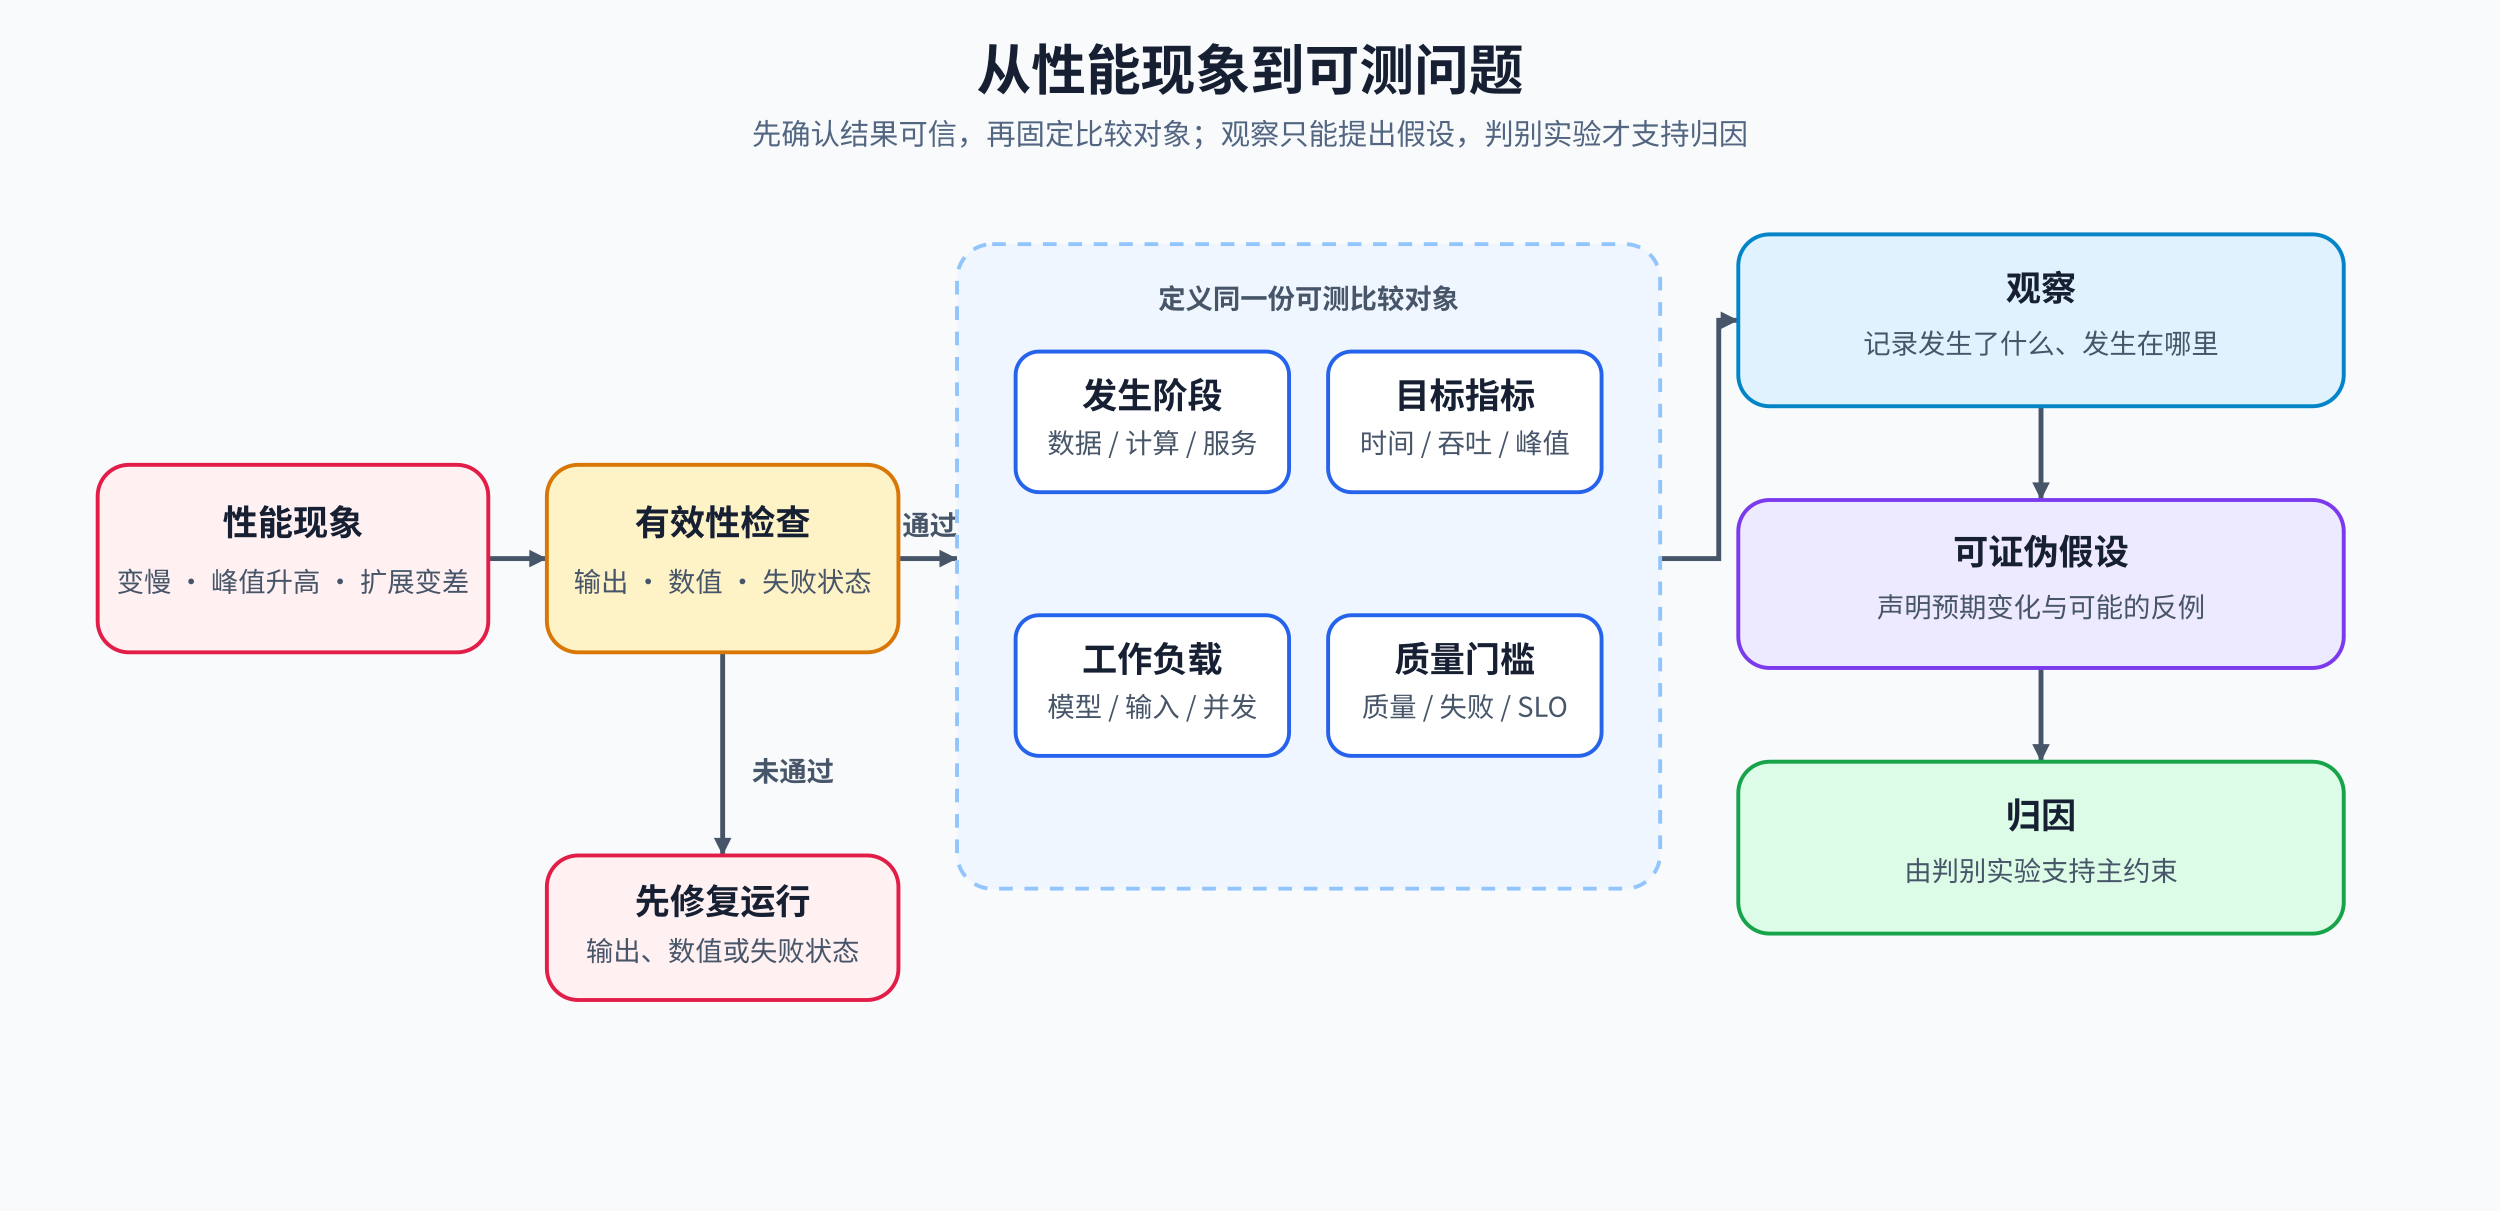
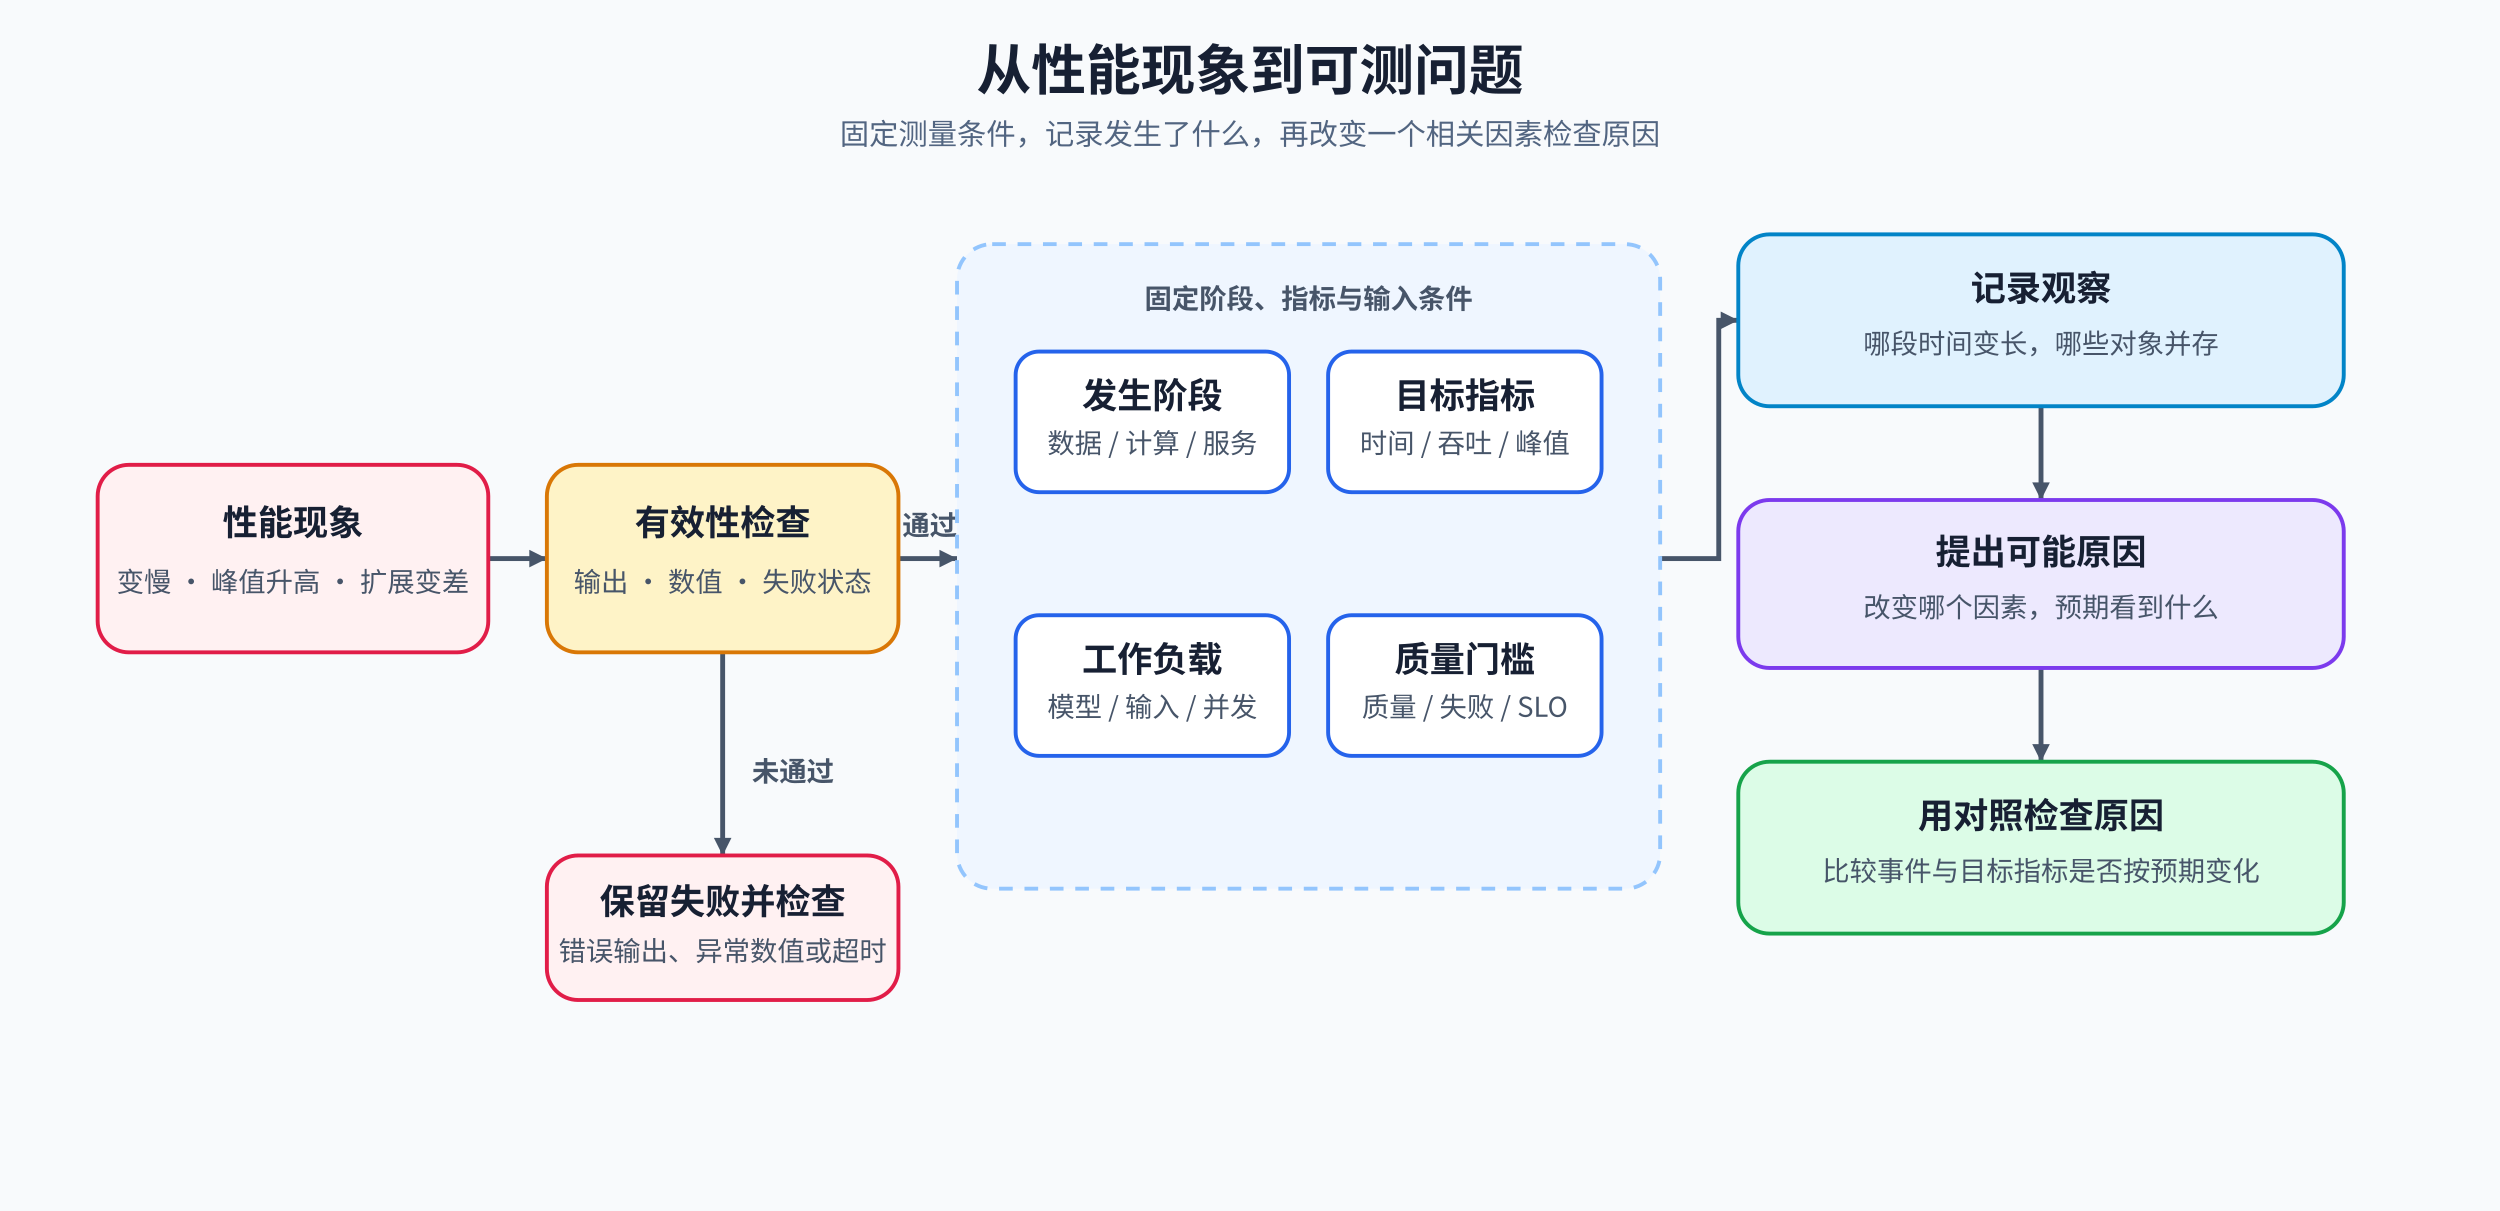
<svg xmlns="http://www.w3.org/2000/svg" width="1280" height="620" viewBox="0 0 1280 620" role="img" aria-labelledby="title desc">
  <defs>
    <marker id="arrow" markerWidth="9" markerHeight="9" refX="9" refY="4.5" orient="auto" markerUnits="userSpaceOnUse">
      <path d="M0 0L9 4.5L0 9Z" fill="#475569" />
    </marker>
    <style>
      text{font-family:"Noto Sans CJK SC","Microsoft YaHei",sans-serif;fill:#172033}.title{font-size:28px;font-weight:700}.sub{font-size:15px;fill:#526581}.head{font-size:18px;font-weight:700}.body{font-size:14px;fill:#475569}.label{font-size:14px;font-weight:700;fill:#475569}.node{stroke-width:2}.flow{stroke:#475569;stroke-width:2.5;fill:none;marker-end:url(#arrow)}.group{stroke:#93C5FD;stroke-width:2;stroke-dasharray:7 6;fill:#EFF6FF}
    </style>
  </defs>
  <rect id="node-0" width="1280" height="620" fill="#F8FAFC" />
  <text x="640" y="46" text-anchor="middle" class="title">从性能现象到可测问题</text>
-   <text x="640" y="74" text-anchor="middle" class="sub">先确认结果可信，再固定比较对象；观察只能提出假设，判别实验才支持归因</text>
+   <text x="640" y="74" text-anchor="middle" class="sub">固定测量条件，记录发生了什么，再改变一个相关因素检查原因</text>
  <path d="M250 286H280" data-source="node-1" data-target="node-2" class="flow" />
  <path d="M460 286H490" data-source="node-2" data-target="node-4" class="flow" />
  <path d="M850 286H880V164H890" data-source="node-4" data-target="node-9" class="flow" />
  <path d="M1045 208V256" data-source="node-9" data-target="node-10" class="flow" />
  <path d="M1045 342V390" data-source="node-10" data-target="node-11" class="flow" />
  <path d="M370 334V438" data-source="node-2" data-target="node-3" class="flow" />
  <text x="385" y="400" class="label">未通过</text>
  <text x="462" y="274" class="label">通过</text>
  <rect id="node-1" x="50" y="238" width="200" height="96" rx="16" fill="#FFF1F2" stroke="#E11D48" class="node" />
  <text x="150" y="274" text-anchor="middle" class="head">性能现象</text>
  <text x="150" y="303" text-anchor="middle" class="body">变慢 · 峰值升高 · 扩展变差</text>
  <rect id="node-2" x="280" y="238" width="180" height="96" rx="16" fill="#FEF3C7" stroke="#D97706" class="node" />
  <text x="370" y="274" text-anchor="middle" class="head">有效性检查</text>
  <text x="370" y="303" text-anchor="middle" class="body">输出 · 数值 · 失败状态</text>
  <rect id="node-3" x="280" y="438" width="180" height="74" rx="16" fill="#FFF1F2" stroke="#E11D48" class="node" />
-   <text x="370" y="468" text-anchor="middle" class="head">先修复运行</text>
-   <text x="370" y="492" text-anchor="middle" class="body">输出、数值或失败状态</text>
+   <text x="370" y="468" text-anchor="middle" class="head">保留失败并检查</text>
+   <text x="370" y="492" text-anchor="middle" class="body">错误输出、异常数值或超时</text>
  <rect id="node-4" x="490" y="125" width="360" height="330" rx="18" class="group" />
-   <text x="670" y="158" text-anchor="middle" class="label">定义同一份可测比较对象</text>
+   <text x="670" y="158" text-anchor="middle" class="label">固定阶段、指标与输入条件</text>
  <rect id="node-5" x="520" y="180" width="140" height="72" rx="12" fill="#FFFFFF" stroke="#2563EB" class="node" />
  <text x="590" y="209" text-anchor="middle" class="head">发生阶段</text>
  <text x="590" y="232" text-anchor="middle" class="body">数据 / 计算 / 服务</text>
  <rect id="node-6" x="680" y="180" width="140" height="72" rx="12" fill="#FFFFFF" stroke="#2563EB" class="node" />
  <text x="750" y="209" text-anchor="middle" class="head">目标指标</text>
  <text x="750" y="232" text-anchor="middle" class="body">时间 / 吞吐 / 峰值</text>
  <rect id="node-7" x="520" y="315" width="140" height="72" rx="12" fill="#FFFFFF" stroke="#2563EB" class="node" />
  <text x="590" y="344" text-anchor="middle" class="head">工作负载</text>
  <text x="590" y="367" text-anchor="middle" class="body">模型 / 输入 / 并发</text>
  <rect id="node-8" x="680" y="315" width="140" height="72" rx="12" fill="#FFFFFF" stroke="#2563EB" class="node" />
  <text x="750" y="344" text-anchor="middle" class="head">质量门槛</text>
  <text x="750" y="367" text-anchor="middle" class="body">质量 / 失败 / SLO</text>
  <rect id="node-9" x="890" y="120" width="310" height="88" rx="16" fill="#E0F2FE" stroke="#0284C7" class="node" />
-   <text x="1045" y="154" text-anchor="middle" class="head">观察</text>
-   <text x="1045" y="181" text-anchor="middle" class="body">记录发生了什么、发生在哪里</text>
+   <text x="1045" y="154" text-anchor="middle" class="head">记录观察</text>
+   <text x="1045" y="181" text-anchor="middle" class="body">哪段时间变长，哪些对象并存</text>
  <rect id="node-10" x="890" y="256" width="310" height="86" rx="16" fill="#EDE9FE" stroke="#7C3AED" class="node" />
-   <text x="1045" y="289" text-anchor="middle" class="head">可证伪假设</text>
-   <text x="1045" y="316" text-anchor="middle" class="body">声明预期变化与可能的反例</text>
+   <text x="1045" y="289" text-anchor="middle" class="head">提出可能原因</text>
+   <text x="1045" y="316" text-anchor="middle" class="body">改变哪个因素，预期看到什么</text>
  <rect id="node-11" x="890" y="390" width="310" height="88" rx="16" fill="#DCFCE7" stroke="#16A34A" class="node" />
-   <text x="1045" y="424" text-anchor="middle" class="head">归因</text>
-   <text x="1045" y="451" text-anchor="middle" class="body">由判别实验支持主约束</text>
+   <text x="1045" y="424" text-anchor="middle" class="head">用对照检查原因</text>
+   <text x="1045" y="451" text-anchor="middle" class="body">比较事件与目标指标是否按预期变化</text>
</svg>
